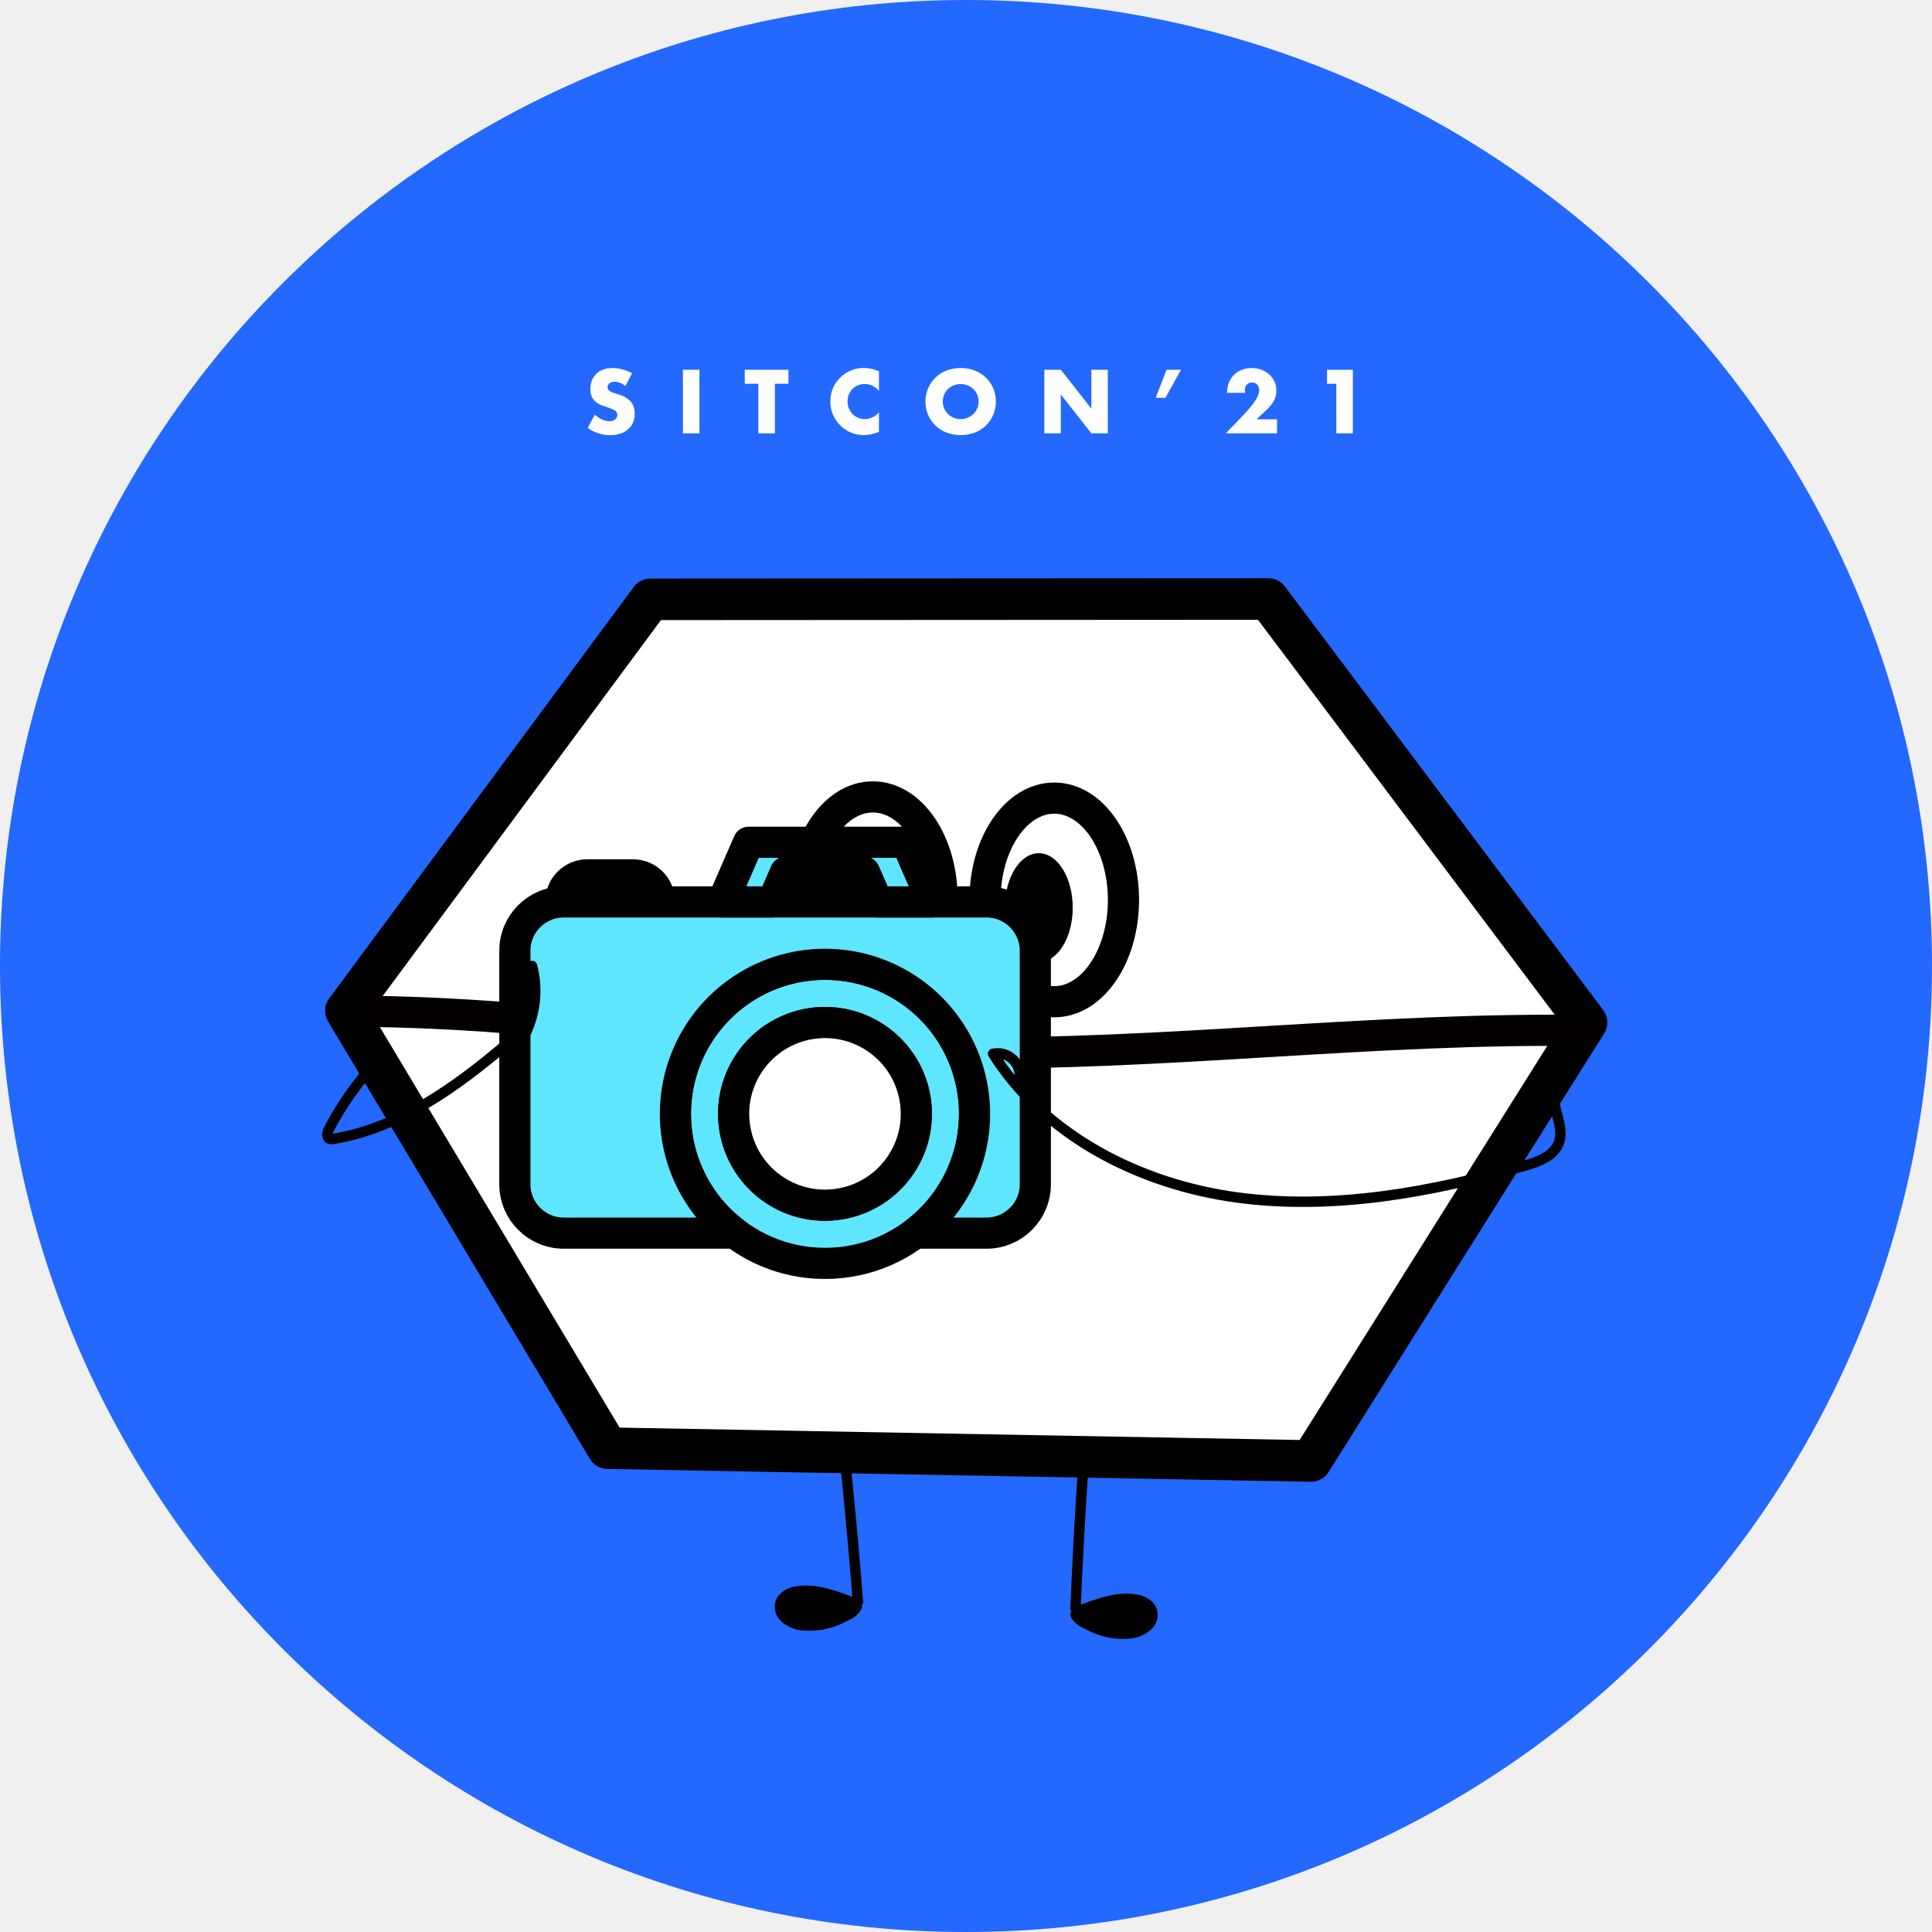
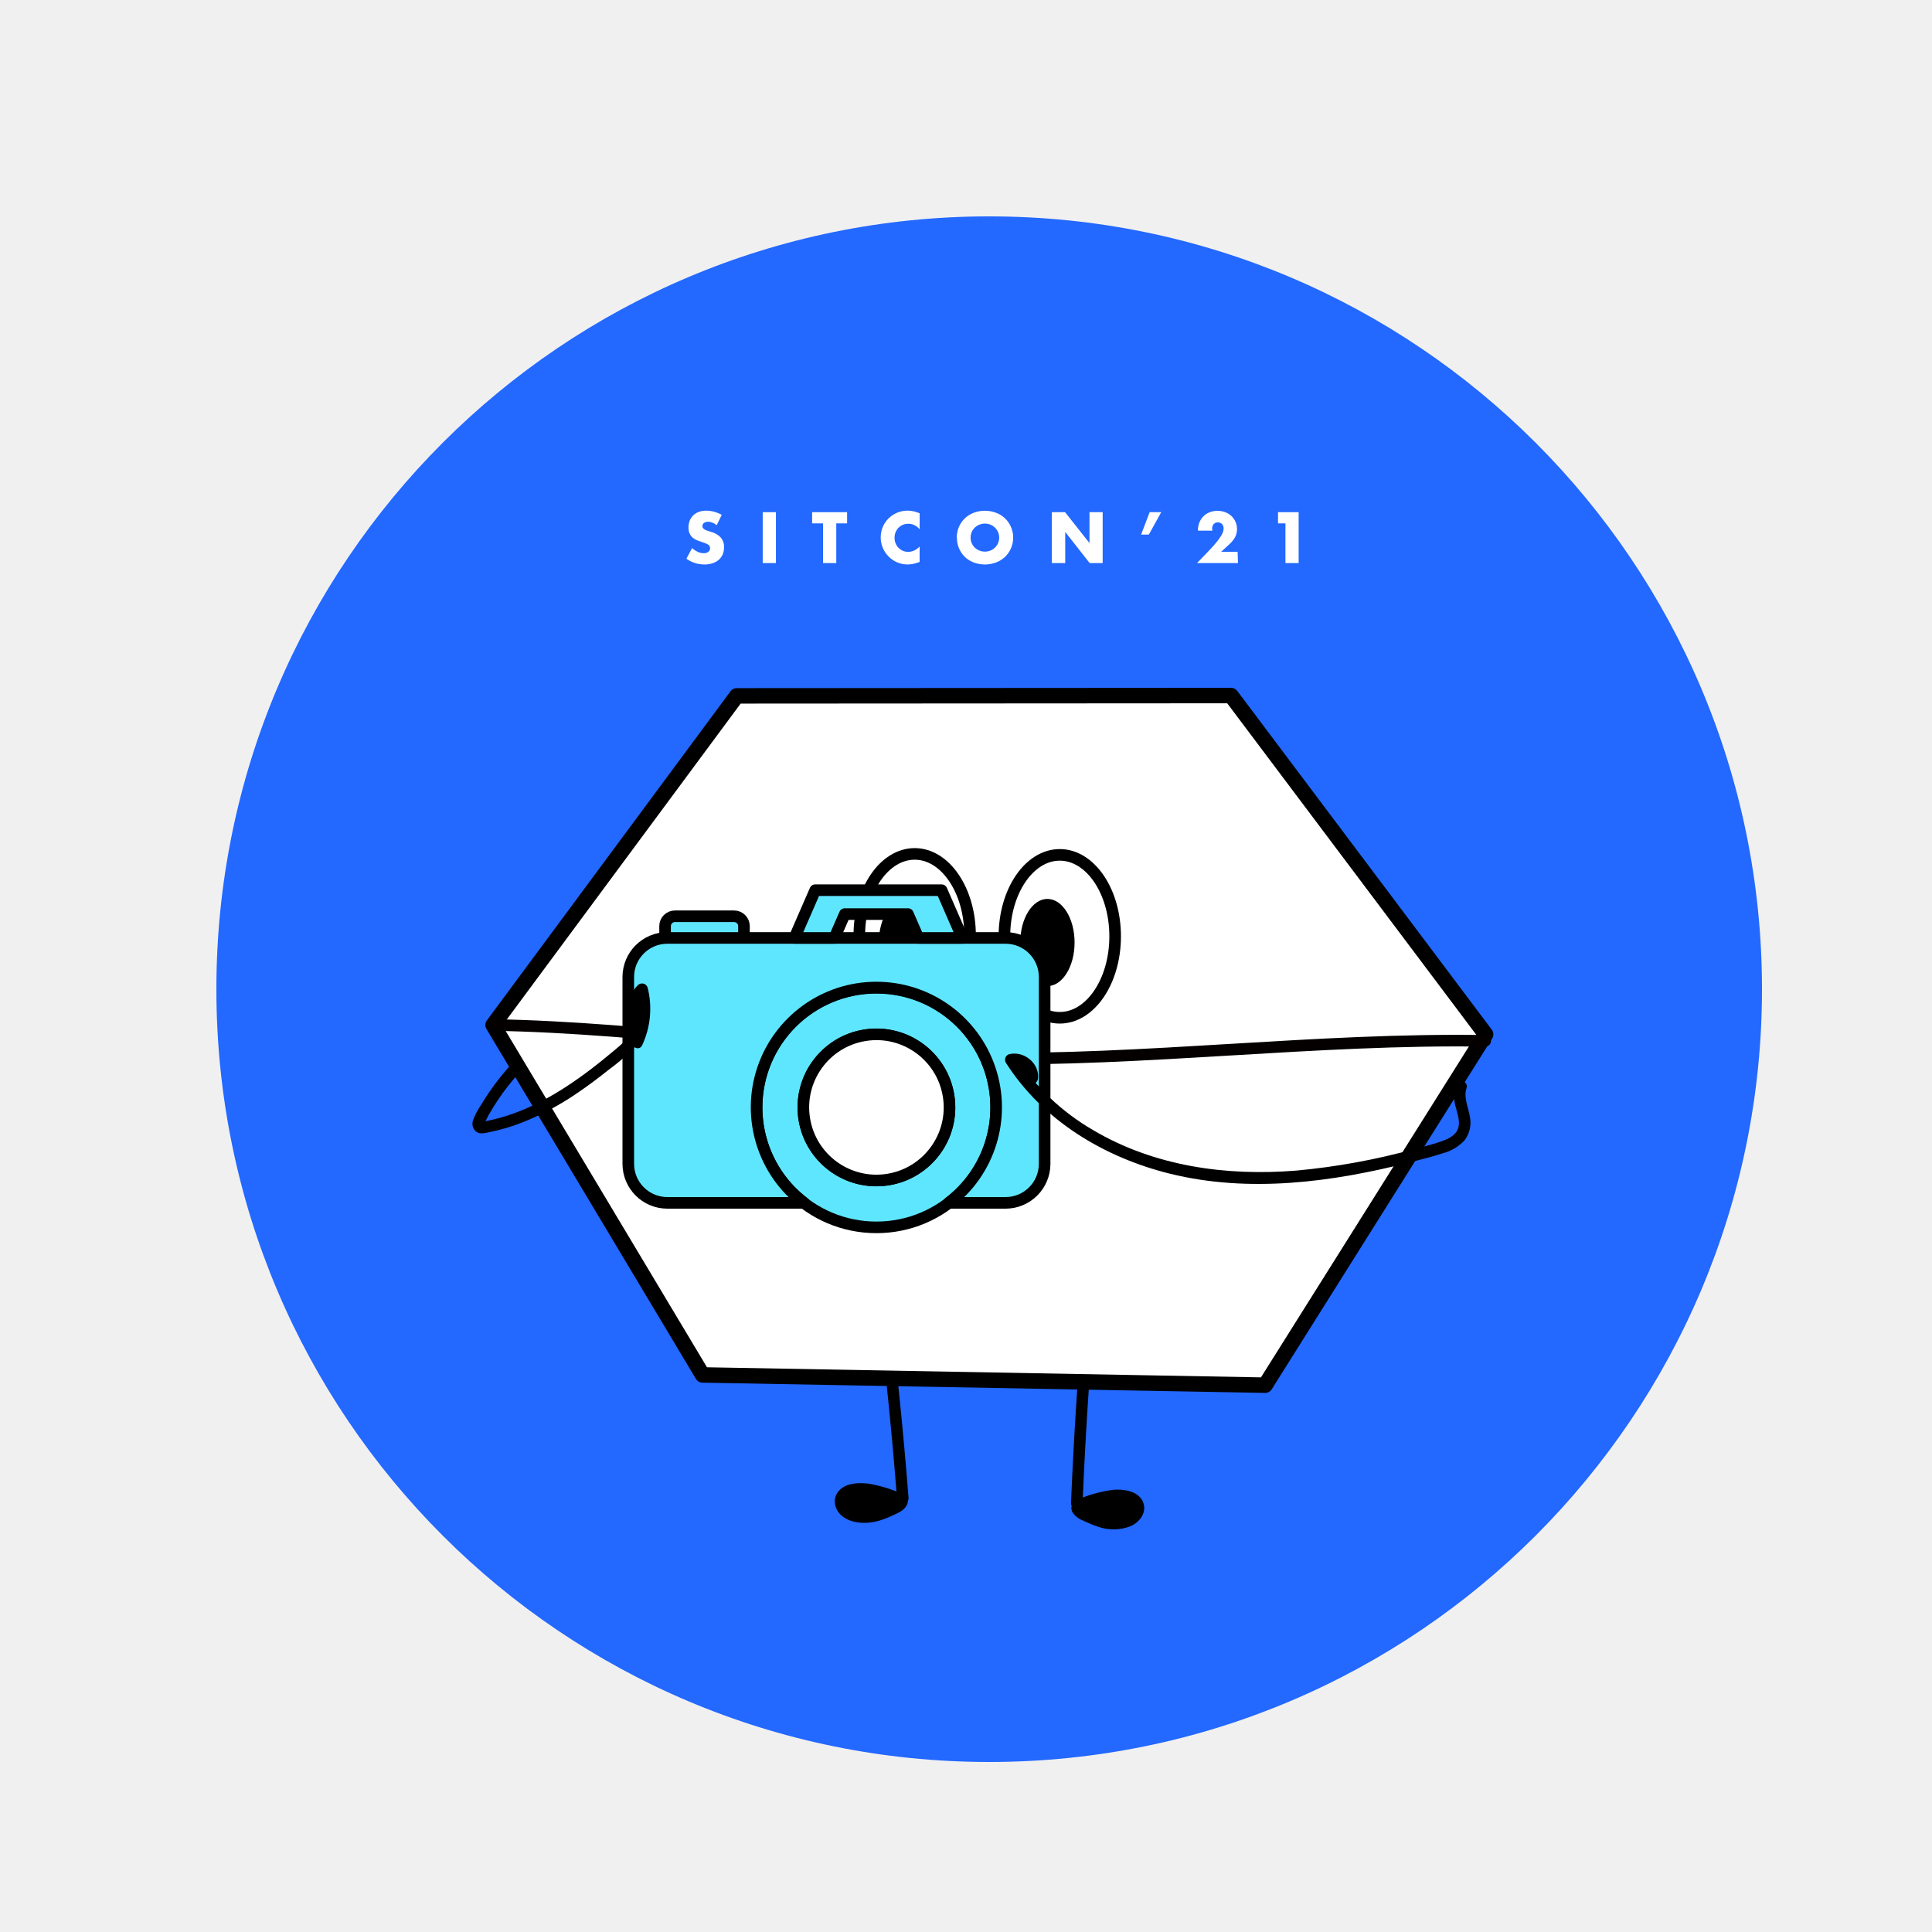
- <svg xmlns="http://www.w3.org/2000/svg" width="186" height="186" viewBox="0 0 186 186">
+ <svg xmlns="http://www.w3.org/2000/svg" id="圖層_1" data-name="圖層 1" viewBox="0 0 500 500">
  <defs>
-     <style>.a{fill:#2368ff;}.b,.e,.g{fill:#fff;}.c,.f{fill:none;}.c,.d,.e,.g,.h{stroke:#000;}.c,.d,.e,.f,.g,.h{stroke-linecap:round;stroke-linejoin:round;}.e{stroke-width:4px;}.f{stroke:#040000;}.f,.g,.h{stroke-width:3px;}.h{fill:#5fe6ff;}</style>
+     <style>.cls-1{fill:#2368ff;}.cls-2,.cls-3,.cls-5{fill:#fff;}.cls-3,.cls-5,.cls-6{stroke:#000;}.cls-3,.cls-4,.cls-5,.cls-6{stroke-linecap:round;stroke-linejoin:round;}.cls-3{stroke-width:4px;}.cls-4{fill:none;stroke:#040000;}.cls-4,.cls-5,.cls-6{stroke-width:3px;}.cls-6{fill:#5fe6ff;}</style>
  </defs>
-   <g transform="translate(-388.577 -1209.982)">
-     <circle class="a" cx="93" cy="93" r="93" transform="translate(388.577 1209.982)" />
-     <g transform="translate(445.146 1245.408)">
-       <path class="b" d="M468.249,1259.335a1.972,1.972,0,0,0-.52-.312,1.383,1.383,0,0,0-.5-.1.818.818,0,0,0-.5.146.457.457,0,0,0-.195.382.379.379,0,0,0,.1.268.848.848,0,0,0,.256.183,2.2,2.2,0,0,0,.358.134c.132.038.263.079.394.122a2.458,2.458,0,0,1,1.141.694,1.718,1.718,0,0,1,.362,1.133,2.217,2.217,0,0,1-.158.853,1.772,1.772,0,0,1-.464.654,2.138,2.138,0,0,1-.747.423,3.108,3.108,0,0,1-1,.15,3.692,3.692,0,0,1-2.152-.69l.682-1.283a2.756,2.756,0,0,0,.707.471,1.7,1.7,0,0,0,.69.155.82.82,0,0,0,.58-.179.551.551,0,0,0,.142-.645.51.51,0,0,0-.162-.187,1.267,1.267,0,0,0-.3-.158c-.121-.049-.269-.1-.443-.163q-.308-.1-.6-.215a1.9,1.9,0,0,1-.527-.312,1.456,1.456,0,0,1-.374-.492,1.739,1.739,0,0,1-.142-.751,2.178,2.178,0,0,1,.15-.824,1.825,1.825,0,0,1,.423-.634,1.879,1.879,0,0,1,.666-.41,2.517,2.517,0,0,1,.882-.146,3.891,3.891,0,0,1,.95.126,4.22,4.22,0,0,1,.95.37Z" transform="translate(-464.61 -1257.597)" />
-       <path class="b" d="M478.537,1257.826v6.124h-1.591v-6.124Z" transform="translate(-467.768 -1257.656)" />
-       <path class="b" d="M487.847,1259.175v4.775h-1.592v-4.775h-1.308v-1.349h4.207v1.349Z" transform="translate(-469.816 -1257.656)" />
-       <path class="b" d="M500.7,1259.814a1.7,1.7,0,0,0-1.365-.674,1.672,1.672,0,0,0-.662.13,1.587,1.587,0,0,0-.869.885,1.744,1.744,0,0,0-.126.666,1.762,1.762,0,0,0,.126.674,1.626,1.626,0,0,0,1.523,1.024,1.843,1.843,0,0,0,1.373-.65v1.885l-.163.057a4.657,4.657,0,0,1-.682.191,3.277,3.277,0,0,1-.625.061,3.2,3.2,0,0,1-2.238-.914,3.365,3.365,0,0,1-.711-1.032,3.307,3.307,0,0,1,0-2.6,3.232,3.232,0,0,1,2.96-1.921,3.374,3.374,0,0,1,.719.077,4.44,4.44,0,0,1,.743.24Z" transform="translate(-472.65 -1257.597)" />
-       <path class="b" d="M508.331,1260.83a3.2,3.2,0,0,1,.251-1.271,3.147,3.147,0,0,1,1.766-1.713,3.893,3.893,0,0,1,2.733,0,3.215,3.215,0,0,1,1.077.687,3.133,3.133,0,0,1,.7,1.027,3.33,3.33,0,0,1,0,2.542,3.131,3.131,0,0,1-.7,1.027,3.229,3.229,0,0,1-1.077.687,3.893,3.893,0,0,1-2.733,0,3.2,3.2,0,0,1-1.068-.687,3.157,3.157,0,0,1-.7-1.027A3.192,3.192,0,0,1,508.331,1260.83Zm1.665,0a1.63,1.63,0,0,0,.138.674,1.691,1.691,0,0,0,.922.89,1.8,1.8,0,0,0,1.324,0,1.736,1.736,0,0,0,.553-.354,1.669,1.669,0,0,0,.377-.536,1.71,1.71,0,0,0,0-1.348,1.682,1.682,0,0,0-.377-.536,1.785,1.785,0,0,0-1.876-.353,1.68,1.68,0,0,0-.922.889A1.628,1.628,0,0,0,510,1260.83Z" transform="translate(-475.802 -1257.597)" />
-       <path class="b" d="M523.712,1263.95v-6.124H525.3l2.94,3.745v-3.745h1.584v6.124h-1.584l-2.94-3.744v3.744Z" transform="translate(-479.74 -1257.656)" />
-       <path class="b" d="M539.17,1257.826h1.389l-1.495,2.7h-.942Z" transform="translate(-483.429 -1257.656)" />
-       <path class="b" d="M552.123,1263.894h-4.93l1.518-1.575q.6-.626.943-1.06a5.852,5.852,0,0,0,.507-.735,1.914,1.914,0,0,0,.207-.487,1.5,1.5,0,0,0,.041-.317.823.823,0,0,0-.045-.268.685.685,0,0,0-.134-.231.651.651,0,0,0-.512-.223.635.635,0,0,0-.507.211.775.775,0,0,0-.183.527,1.979,1.979,0,0,0,.025.26h-1.738a2.6,2.6,0,0,1,.175-.975,2.208,2.208,0,0,1,.491-.756,2.168,2.168,0,0,1,.751-.487,2.584,2.584,0,0,1,.954-.17,2.688,2.688,0,0,1,.946.162,2.272,2.272,0,0,1,.751.455,2.088,2.088,0,0,1,.5.694,2.127,2.127,0,0,1,.179.873,2.035,2.035,0,0,1-.215.931,3.277,3.277,0,0,1-.687.873l-1.015.95h1.981Z" transform="translate(-485.751 -1257.6)" />
-       <path class="b" d="M561.187,1259.175h-.893v-1.349h2.486v6.124h-1.592Z" transform="translate(-489.105 -1257.656)" />
-     </g>
-     <path class="c" d="M496.535,1386.7q1.387,11.341,2.277,22.737" transform="translate(-27.637 -45.239)" />
-     <path class="c" d="M529.193,1387.445q-.97,11.385-1.44,22.805" transform="translate(-35.629 -45.43)" />
-     <path class="d" d="M527.753,1418.409a1.949,1.949,0,0,0,1.09.871,6.849,6.849,0,0,0,4.355.886,2.929,2.929,0,0,0,1.554-.777,1.358,1.358,0,0,0,.244-1.62,2.107,2.107,0,0,0-1.455-.83c-1.756-.324-3.82.448-5.712,1.2" transform="translate(-35.629 -52.961)" />
-     <path class="d" d="M496.907,1417.361a1.942,1.942,0,0,1-1.09.87,6.838,6.838,0,0,1-4.355.886,2.924,2.924,0,0,1-1.554-.777,1.358,1.358,0,0,1-.244-1.62,2.106,2.106,0,0,1,1.456-.829c1.755-.324,3.82.447,5.711,1.2" transform="translate(-25.835 -52.693)" />
-     <path class="e" d="M462.657,1287.524l-29.321,39.612,25.206,42.108,67.707,1.233,26.527-42.218-30.635-40.768Z" transform="translate(-11.458 -19.842)" />
-     <path class="f" d="M437.278,1340.866c18.428.291,36.826,3.668,55.254,3.959,20.392.322,40.812-2.443,61.2-2.12" transform="translate(-12.468 -33.506)" />
-     <ellipse class="g" cx="6.665" cy="9.802" rx="6.665" ry="9.802" transform="translate(465.945 1286.702)" />
-     <ellipse cx="3.267" cy="5.245" rx="3.267" ry="5.245" transform="translate(469.343 1291.26)" />
-     <ellipse class="g" cx="6.665" cy="9.802" rx="6.665" ry="9.802" transform="translate(483.407 1286.819)" />
-     <ellipse cx="3.267" cy="5.245" rx="3.267" ry="5.245" transform="translate(485.317 1292.121)" />
-     <g transform="translate(438.146 1291.071)">
-       <rect class="h" width="9.494" height="5.216" rx="2.556" transform="translate(4.425 3.136)" />
-       <path class="h" d="M490.374,1334.754a14.4,14.4,0,1,0,14.4,14.4A14.4,14.4,0,0,0,490.374,1334.754Zm0,23.2a8.793,8.793,0,1,1,8.793-8.793A8.793,8.793,0,0,1,490.374,1357.95Z" transform="translate(-460.519 -1323.013)" />
-       <g transform="translate(0 5.744)">
-         <circle class="g" cx="8.793" cy="8.793" r="8.793" transform="translate(19.767 13.13) rotate(-9.217)" />
-         <path class="h" d="M500.62,1326.693H459.888a4.7,4.7,0,0,0-4.686,4.686v22.512a4.7,4.7,0,0,0,4.686,4.686h16.477a14.4,14.4,0,1,1,17.386,0h6.869a4.7,4.7,0,0,0,4.686-4.686v-22.512A4.7,4.7,0,0,0,500.62,1326.693Z" transform="translate(-455.202 -1326.693)" />
-       </g>
-       <path class="h" d="M499.784,1318.973H484.577l-2.5,5.744h4.809l1.252-2.872h7.6l1.252,2.872h5.3Z" transform="translate(-462.081 -1318.973)" />
-     </g>
-     <path class="c" d="M435.438,1344.471a28.966,28.966,0,0,0-4.347,6.207c-.166.319-.267.816.068.947a.65.65,0,0,0,.339.007c6.335-1.037,11.791-4.965,16.689-9.115a5.074,5.074,0,0,0,1.488-1.717c.814-1.855-.565-4.5.971-5.817a9.419,9.419,0,0,1-.589,6.4" transform="translate(-10.844 -32)" />
-     <path class="c" d="M571.24,1349.558c-.633,1.69.923,3.618.309,5.314-.468,1.291-1.958,1.841-3.278,2.217-9.014,2.566-18.457,4.318-27.743,3.058s-18.456-5.9-23.45-13.829a2.143,2.143,0,0,1,2.57,2.27" transform="translate(-32.896 -34.886)" />
-   </g>
+   <circle class="cls-1" cx="256" cy="256" r="200" />
+   <path class="cls-2" d="M185.48,135.92a4.15,4.15,0,0,0-1.12-.67,2.86,2.86,0,0,0-1.08-.22,1.83,1.83,0,0,0-1.09.31,1,1,0,0,0-.41.83.8.8,0,0,0,.21.57,1.86,1.86,0,0,0,.55.4,4.47,4.47,0,0,0,.76.28c.29.09.57.17.85.27a5.21,5.21,0,0,1,2.45,1.49,3.66,3.66,0,0,1,.78,2.44,4.7,4.7,0,0,1-.34,1.83,3.92,3.92,0,0,1-1,1.41,4.58,4.58,0,0,1-1.61.9,6.58,6.58,0,0,1-2.16.33,8,8,0,0,1-4.63-1.49l1.47-2.76a6,6,0,0,0,1.52,1,3.68,3.68,0,0,0,1.48.33,1.75,1.75,0,0,0,1.25-.39,1.13,1.13,0,0,0,.41-.87,1.21,1.21,0,0,0-.1-.52,1.27,1.27,0,0,0-.35-.4,3.13,3.13,0,0,0-.64-.34l-.95-.35c-.44-.14-.88-.29-1.3-.46a4.18,4.18,0,0,1-1.14-.67,3.06,3.06,0,0,1-.8-1.06,3.75,3.75,0,0,1-.31-1.61,4.59,4.59,0,0,1,.33-1.78,3.87,3.87,0,0,1,.91-1.36,4,4,0,0,1,1.43-.88,5.39,5.39,0,0,1,1.89-.32,8.32,8.32,0,0,1,2.05.27,9.4,9.4,0,0,1,2,.8Z" />
+   <path class="cls-2" d="M200.81,132.55v13.17h-3.42V132.55Z" />
+   <path class="cls-2" d="M216.43,135.45v10.27H213V135.45h-2.82v-2.9h9.05v2.9Z" />
+   <path class="cls-2" d="M238,137a3.67,3.67,0,0,0-2.93-1.45,3.76,3.76,0,0,0-1.43.28,3.52,3.52,0,0,0-1.12.76,3.35,3.35,0,0,0-.74,1.15,3.75,3.75,0,0,0-.27,1.43,3.82,3.82,0,0,0,.27,1.45,3.58,3.58,0,0,0,.75,1.15,3.5,3.5,0,0,0,1.12.77,3.43,3.43,0,0,0,1.4.28,4,4,0,0,0,2.95-1.4v4l-.35.13a11.31,11.31,0,0,1-1.46.41,7.9,7.9,0,0,1-1.35.13,6.9,6.9,0,0,1-4.81-2,7.15,7.15,0,0,1-1.53-2.22,7.08,7.08,0,0,1,0-5.59,7.06,7.06,0,0,1,1.52-2.18,7,7,0,0,1,4.85-1.95,7.2,7.2,0,0,1,1.54.17,9.49,9.49,0,0,1,1.6.51Z" />
+   <path class="cls-2" d="M247.61,139.14a6.94,6.94,0,0,1,.54-2.74,6.87,6.87,0,0,1,1.5-2.21,6.77,6.77,0,0,1,2.3-1.47,8.25,8.25,0,0,1,5.87,0,6.71,6.71,0,0,1,3.83,3.68,6.94,6.94,0,0,1-1.51,7.68,6.86,6.86,0,0,1-2.32,1.47,8.25,8.25,0,0,1-5.87,0,6.77,6.77,0,0,1-2.3-1.47,6.85,6.85,0,0,1-2-4.94Zm3.58,0a3.6,3.6,0,0,0,.29,1.44,3.67,3.67,0,0,0,.81,1.16,3.82,3.82,0,0,0,4,.76,3.78,3.78,0,0,0,1.19-.76,3.67,3.67,0,0,0,.81-1.16,3.63,3.63,0,0,0,0-2.89,3.67,3.67,0,0,0-.81-1.16,3.78,3.78,0,0,0-1.19-.76,3.78,3.78,0,0,0-4,.76,3.67,3.67,0,0,0-.81,1.16A3.61,3.61,0,0,0,251.19,139.14Z" />
+   <path class="cls-2" d="M272.22,145.72V132.55h3.42l6.32,8v-8h3.41v13.17H282l-6.32-8.05v8.05Z" />
+   <path class="cls-2" d="M297.53,132.55h3l-3.21,5.8h-2Z" />
+   <path class="cls-2" d="M320.39,145.72h-10.6l3.26-3.39a29.7,29.7,0,0,0,2-2.28,12.39,12.39,0,0,0,1.09-1.58,4.18,4.18,0,0,0,.45-1.05,3.75,3.75,0,0,0,.08-.68,1.79,1.79,0,0,0-.09-.57,1.46,1.46,0,0,0-.29-.5,1.38,1.38,0,0,0-1.1-.48,1.36,1.36,0,0,0-1.09.45,1.64,1.64,0,0,0-.4,1.14,3.82,3.82,0,0,0,.06.56h-3.74a5.65,5.65,0,0,1,.37-2.1,4.75,4.75,0,0,1,1.06-1.62,4.45,4.45,0,0,1,1.62-1.05,5.42,5.42,0,0,1,2-.37,5.81,5.81,0,0,1,2,.35,4.72,4.72,0,0,1,1.62,1,4.62,4.62,0,0,1,1,5.37,7,7,0,0,1-1.48,1.88l-2.18,2h4.26Z" />
+   <path class="cls-2" d="M332.67,135.45h-1.92v-2.9h5.34v13.17h-3.42Z" />
+   <path d="M278.68,390.33a4.21,4.21,0,0,0,2.35,1.88c2.75,1.29,5.8,2.61,9.36,1.9a6.22,6.22,0,0,0,3.34-1.67,2.91,2.91,0,0,0,.53-3.48,4.55,4.55,0,0,0-3.13-1.79c-3.78-.7-8.22,1-12.28,2.58" />
+   <path d="M277.39,391.09a5.44,5.44,0,0,0,2.88,2.41,31.83,31.83,0,0,0,3.87,1.6,12.08,12.08,0,0,0,8.42-.11c2.53-1.08,4.51-3.88,3.09-6.61-1.31-2.53-4.78-3-7.33-2.84a33.69,33.69,0,0,0-9.87,2.76,1.55,1.55,0,0,0-1.05,1.85,1.51,1.51,0,0,0,1.84,1,48.05,48.05,0,0,1,6.8-2.28c1.87-.43,4.15-.75,6,.07.61.28,1.2.73,1.12,1.46a2.46,2.46,0,0,1-1.56,1.73,8.69,8.69,0,0,1-6,.23,22.33,22.33,0,0,1-3.21-1.23c-.82-.38-2-.71-2.36-1.59a1.51,1.51,0,0,0-2.05-.54,1.53,1.53,0,0,0-.54,2Z" />
+   <path d="M280.28,339.94q-2.08,24.48-3.1,49c-.08,1.93,2.92,1.93,3,0q1-24.56,3.1-49c.16-1.92-2.84-1.91-3,0Z" />
+   <path d="M233.41,388.66a4.25,4.25,0,0,1-2.34,1.87c-2.75,1.29-5.81,2.62-9.37,1.91a6.3,6.3,0,0,1-3.34-1.68,2.9,2.9,0,0,1-.53-3.48,4.55,4.55,0,0,1,3.13-1.79c3.78-.69,8.22,1,12.29,2.58" />
+   <path d="M232.11,387.9c-.34.76-1.2,1.05-1.91,1.39a26.21,26.21,0,0,1-2.8,1.16,9.89,9.89,0,0,1-6.22.3c-1.14-.37-3.22-1.88-1.71-3.08s3.94-.94,5.63-.63a40.67,40.67,0,0,1,7.75,2.48,1.51,1.51,0,0,0,1.84-1,1.54,1.54,0,0,0-1.05-1.85A37.63,37.63,0,0,0,225,384c-2.57-.35-6-.29-7.86,1.79-2.07,2.27-1,5.49,1.4,7s5.72,1.6,8.46.91a24.73,24.73,0,0,0,4.41-1.68c1.29-.59,2.71-1.25,3.33-2.62a1.55,1.55,0,0,0-.53-2.05,1.52,1.52,0,0,0-2.06.54Z" />
+   <path d="M227.23,338.75q3,24.39,4.9,48.89c.15,1.91,3.15,1.93,3,0q-1.92-24.5-4.9-48.89c-.23-1.9-3.23-1.92-3,0Z" />
+   <polygon class="cls-3" points="190.67 180.09 127.61 265.27 181.82 355.83 327.43 358.48 384.48 267.69 318.6 180.01 190.67 180.09" />
+   <path class="cls-4" d="M127.61,265.27c39.64.63,85.51,8,125.14,8.66,43.85.69,87.77-5.25,131.62-4.56" />
+   <ellipse class="cls-5" cx="274.27" cy="242.32" rx="14.33" ry="21.08" />
+   <ellipse cx="271.07" cy="243.92" rx="7.03" ry="11.28" />
+   <ellipse class="cls-5" cx="236.72" cy="242.07" rx="14.33" ry="21.08" />
+   <ellipse cx="234.47" cy="243.92" rx="7.03" ry="11.28" />
+   <rect class="cls-6" x="172.12" y="237.13" width="20.42" height="11.22" rx="2.56" />
+   <path class="cls-6" d="M226.81,255.64a31,31,0,1,0,31,31A31,31,0,0,0,226.81,255.64Zm0,49.88a18.91,18.91,0,1,1,18.91-18.91A18.91,18.91,0,0,1,226.81,305.52Z" />
+   <circle class="cls-5" cx="226.81" cy="286.61" r="18.91" transform="translate(-42.98 40.03) rotate(-9.22)" />
+   <path class="cls-6" d="M260.27,242.74H172.68a10.11,10.11,0,0,0-10.08,10.07v48.42a10.11,10.11,0,0,0,10.08,10.07h35.43a31,31,0,1,1,37.39,0h14.77a10.11,10.11,0,0,0,10.08-10.07V252.81A10.11,10.11,0,0,0,260.27,242.74Z" />
+   <polygon class="cls-6" points="243.68 230.38 210.98 230.38 205.6 242.74 215.94 242.74 218.63 236.56 234.98 236.56 237.67 242.74 249.07 242.74 243.68 230.38" />
+   <path d="M376.63,280.74a10.61,10.61,0,0,0,.18,6c.45,1.8,1.25,3.93.37,5.72-.78,1.59-2.65,2.41-4.23,2.95-2.19.77-4.47,1.32-6.71,1.91a174.94,174.94,0,0,1-30.78,5.63c-18.1,1.46-36.68-1.1-52.51-10.45a59.4,59.4,0,0,1-20.05-19l-.9,2.2a3.12,3.12,0,0,1,3.63,3.43c-.21,1.92,2.79,1.91,3,0,.42-4-3.65-7.21-7.43-6.32a1.51,1.51,0,0,0-.9,2.2c9.5,14.95,25.51,24.55,42.47,28.74,20.48,5.06,42,2.21,62.19-2.95,2.82-.73,5.69-1.43,8.46-2.34a11.77,11.77,0,0,0,5.58-3.32,7.63,7.63,0,0,0,1.35-6.43c-.41-2.32-1.61-4.73-.82-7.09.61-1.84-2.29-2.62-2.9-.8Z" />
+   <path d="M132.4,275.35a67.38,67.38,0,0,0-5.73,7.21c-.75,1.09-1.46,2.21-2.14,3.35a18.26,18.26,0,0,0-2.1,4,2.66,2.66,0,0,0,.84,3c1.07.75,2.61.24,3.77,0a50.55,50.55,0,0,0,8.41-2.53,74,74,0,0,0,14.75-8.05c2.45-1.68,4.82-3.48,7.14-5.33a54.93,54.93,0,0,0,6.42-5.46c2-2.2,2.51-4.78,2.39-7.69-.1-2.21-.75-5.14,1.07-6.83l-2.5-.66A19,19,0,0,1,163.6,269c-.8,1.74,1.78,3.27,2.59,1.51a22.29,22.29,0,0,0,1.42-14.91,1.52,1.52,0,0,0-2.51-.66c-3.33,3.08-1.45,7.59-2,11.47-.35,2.46-2.31,3.91-4.1,5.41-2,1.65-3.95,3.28-6,4.83-8.09,6.15-17.07,11.54-27.17,13.48,0,0-.81.12-.83.16.14.68.25.86.3.53a1.6,1.6,0,0,1,.1-.31c.42-.58.7-1.32,1.06-1.94.72-1.28,1.49-2.54,2.31-3.76a60,60,0,0,1,5.75-7.34c1.29-1.43-.82-3.56-2.12-2.12Z" />
</svg>
